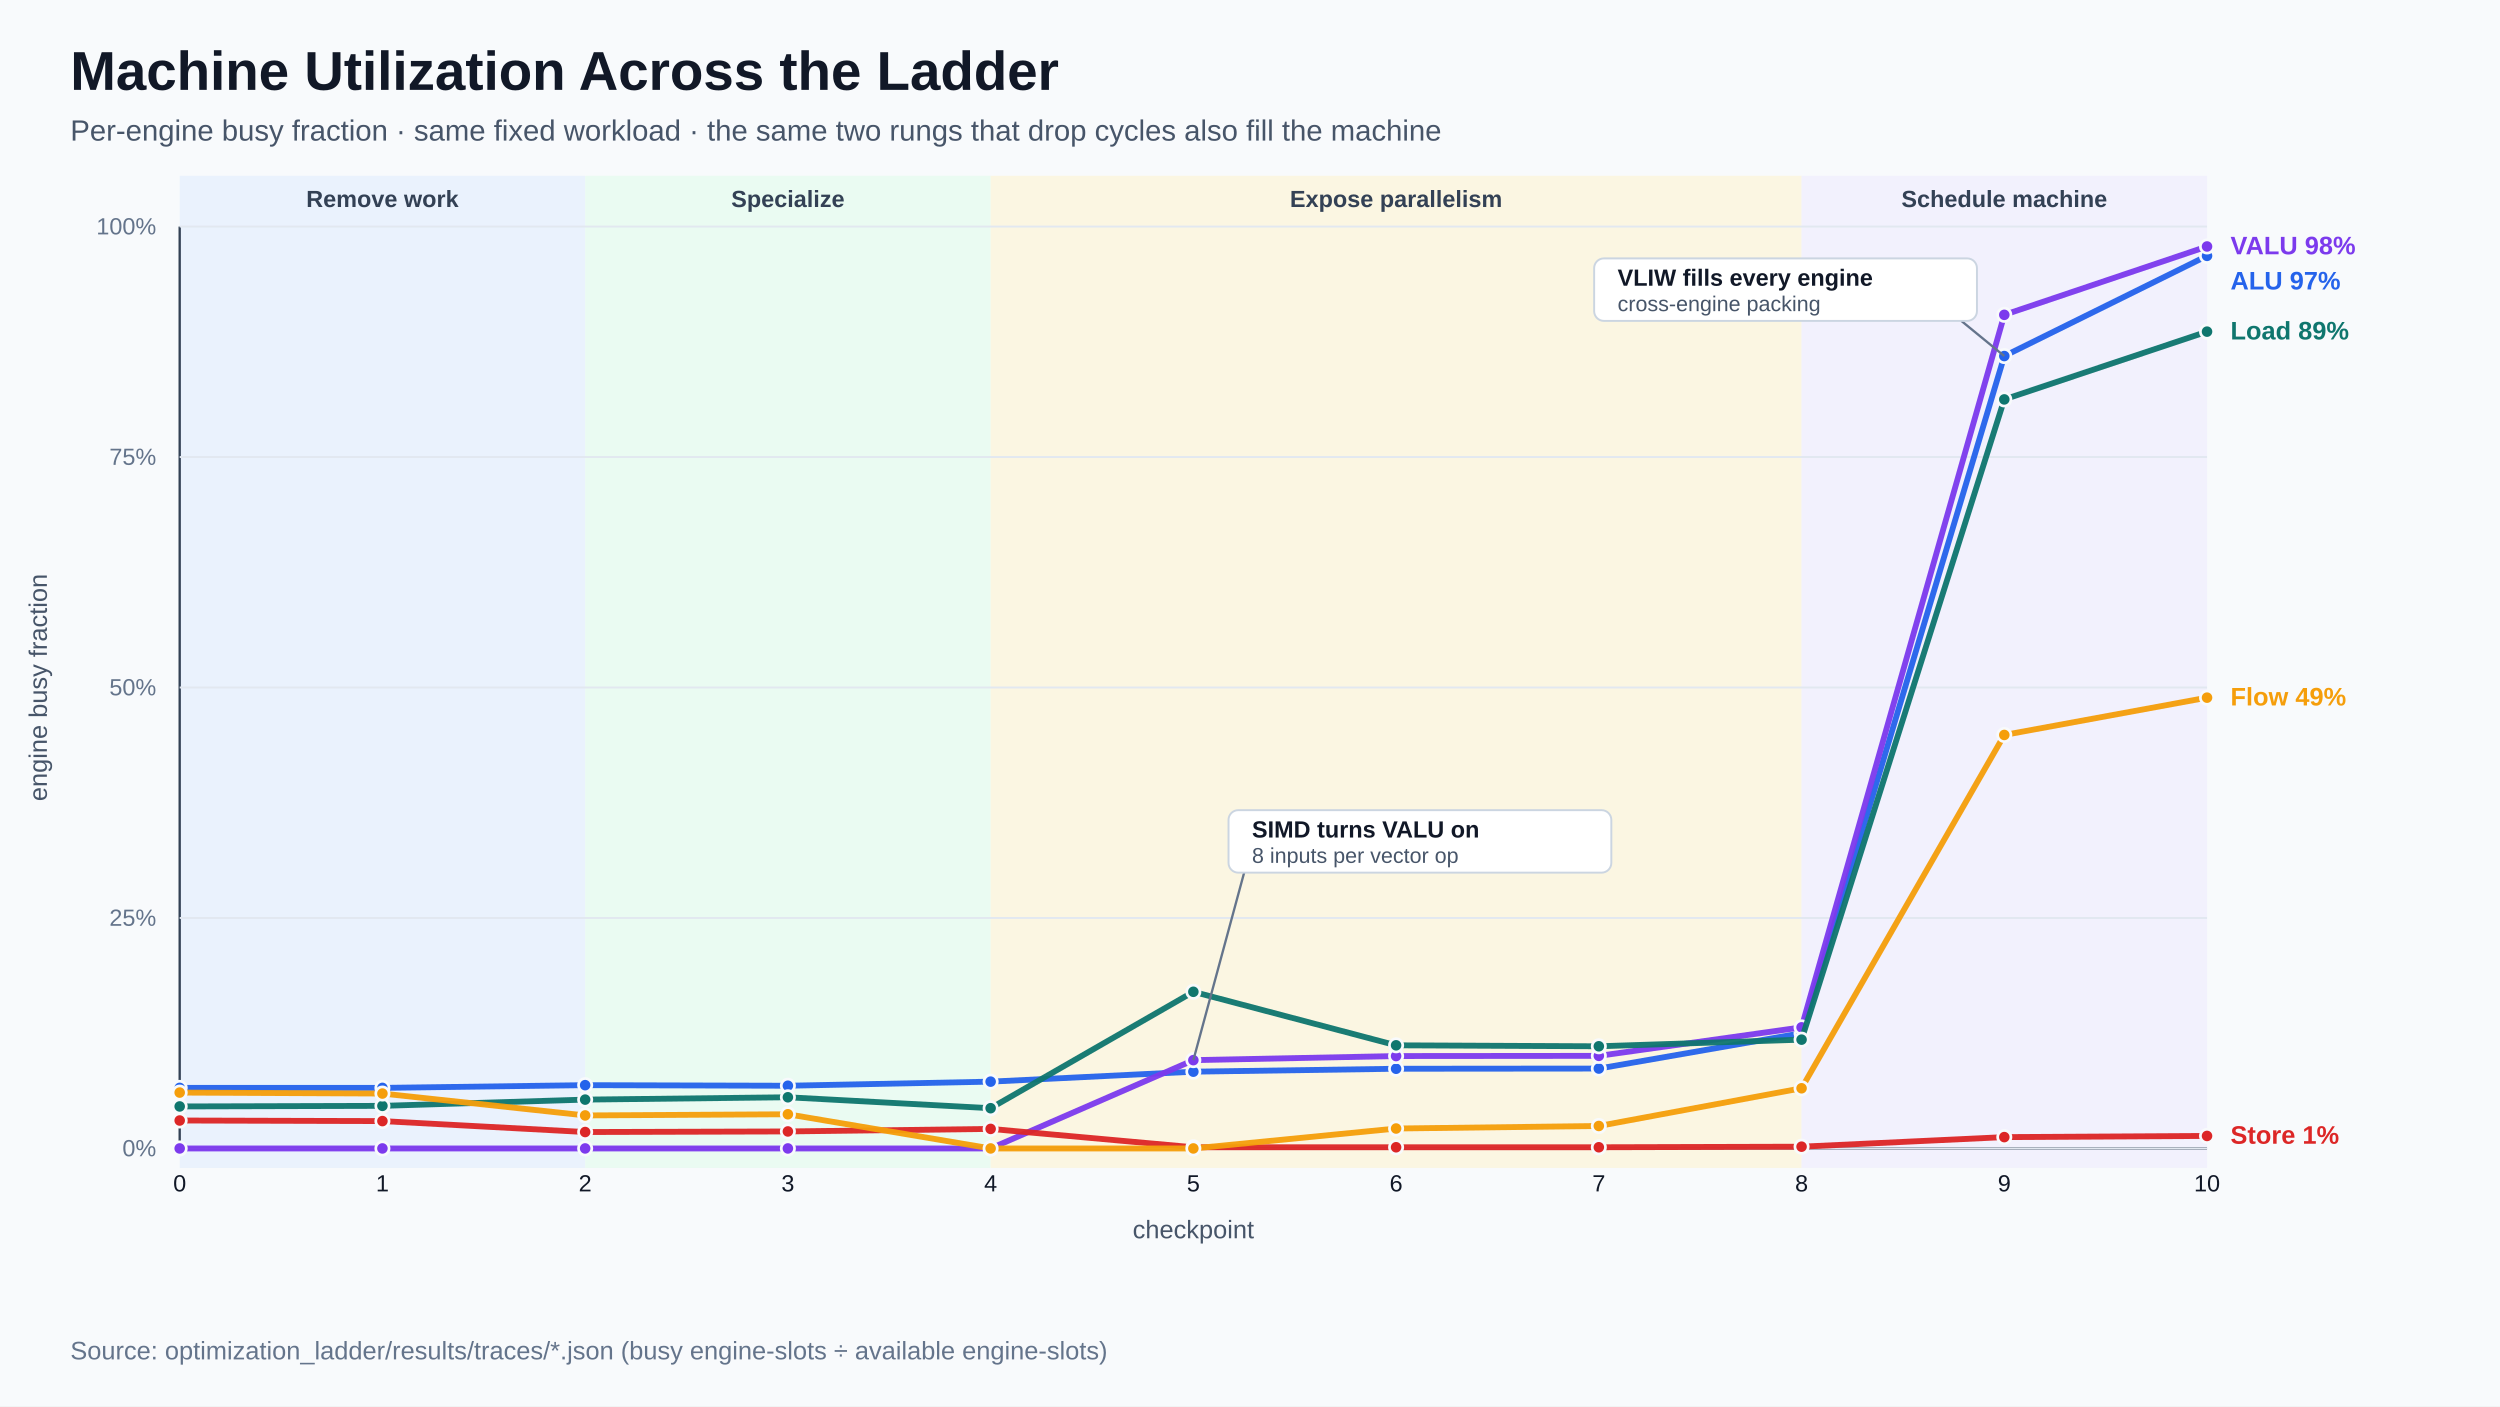
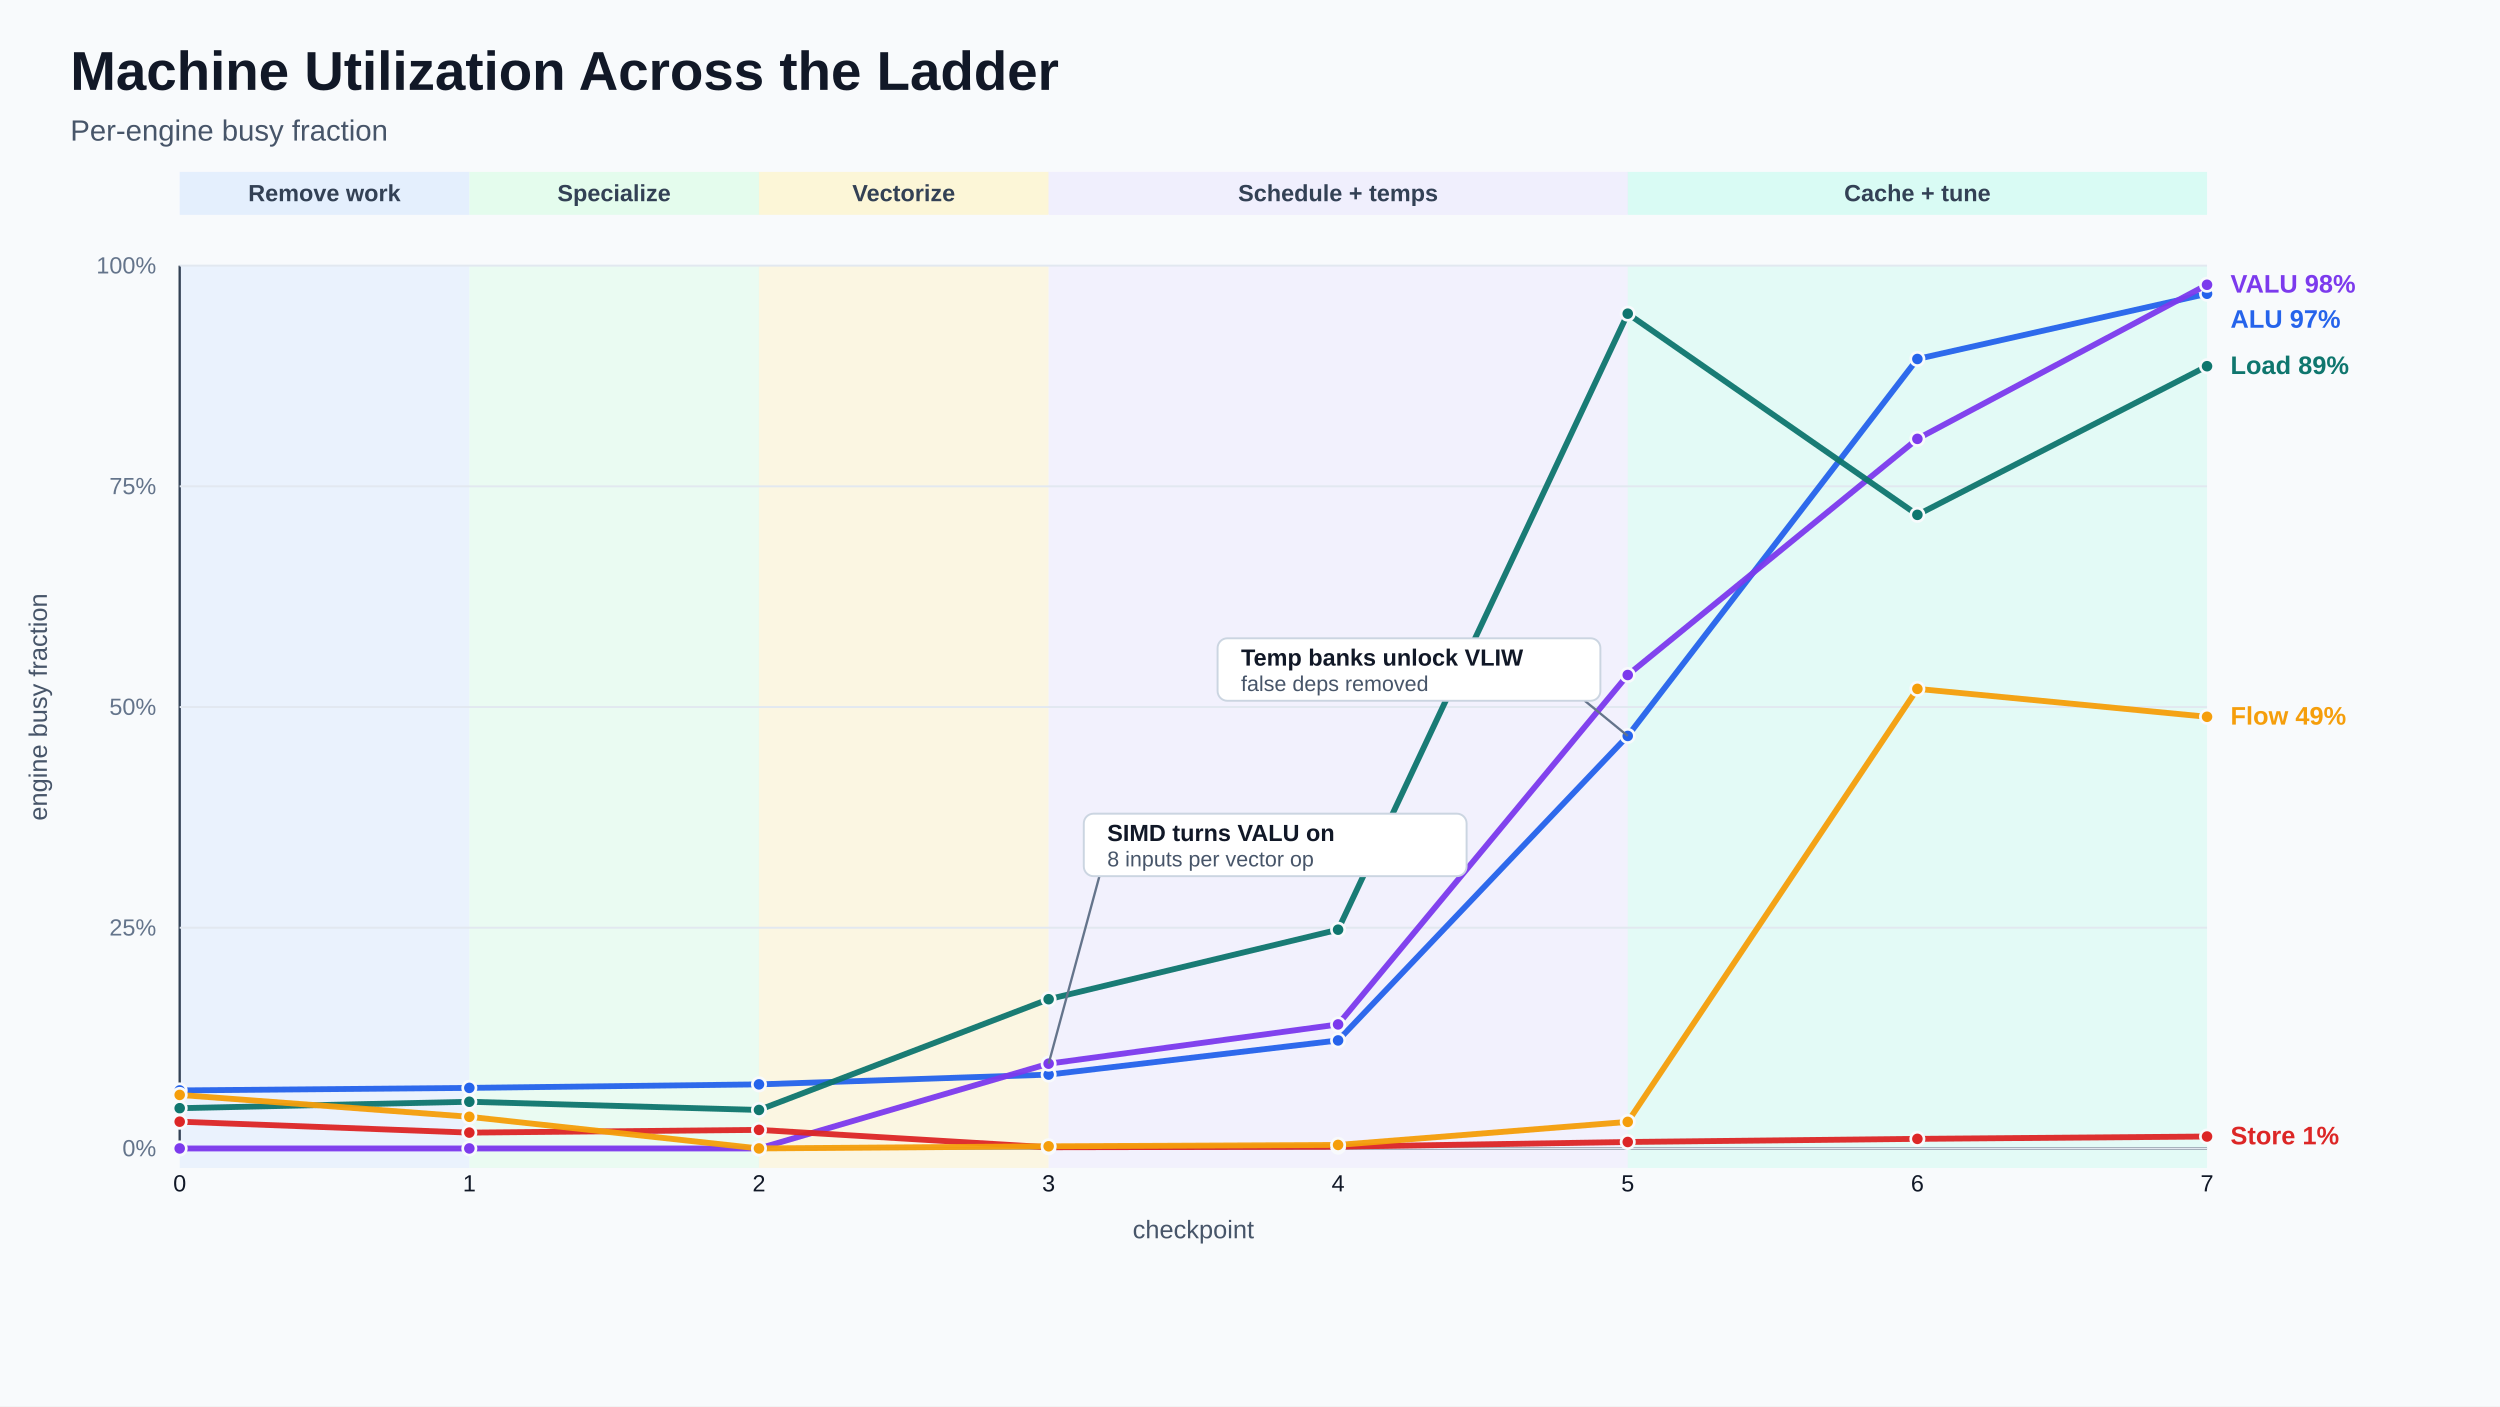
<svg xmlns="http://www.w3.org/2000/svg" width="1280" height="720" viewBox="0 0 1280 720">
  <rect width="100%" height="100%" fill="#f8fafc" />
  <text x="36" y="46" font-family="Arial, sans-serif" font-size="28" font-weight="700" fill="#111827">Machine Utilization Across the Ladder</text>
-   <text x="36" y="72" font-family="Arial, sans-serif" font-size="15" fill="#475569">Per-engine busy fraction · same fixed workload · the same two rungs that drop cycles also fill the machine</text>
-   <rect x="92.0" y="90" width="207.6" height="508" fill="#dbeafe" opacity="0.48" />
-   <text x="195.8" y="106" text-anchor="middle" font-family="Arial, sans-serif" font-size="12" font-weight="700" fill="#334155">Remove work</text>
-   <rect x="299.6" y="90" width="207.6" height="508" fill="#dcfce7" opacity="0.48" />
-   <text x="403.4" y="106" text-anchor="middle" font-family="Arial, sans-serif" font-size="12" font-weight="700" fill="#334155">Specialize</text>
-   <rect x="507.2" y="90" width="415.2" height="508" fill="#fef3c7" opacity="0.48" />
-   <text x="714.8" y="106" text-anchor="middle" font-family="Arial, sans-serif" font-size="12" font-weight="700" fill="#334155">Expose parallelism</text>
-   <rect x="922.4" y="90" width="207.6" height="508" fill="#ede9fe" opacity="0.48" />
-   <text x="1026.2" y="106" text-anchor="middle" font-family="Arial, sans-serif" font-size="12" font-weight="700" fill="#334155">Schedule machine</text>
+   <text x="36" y="72" font-family="Arial, sans-serif" font-size="15" fill="#475569">Per-engine busy fraction</text>
+   <rect x="92.0" y="136.0" width="148.3" height="462.0" fill="#dbeafe" opacity="0.48" />
+   <rect x="92.0" y="88" width="148.3" height="22" fill="#dbeafe" opacity="0.7" />
+   <text x="166.1" y="103" text-anchor="middle" font-family="Arial, sans-serif" font-size="12" font-weight="700" fill="#334155">Remove work</text>
+   <rect x="240.3" y="136.0" width="148.3" height="462.0" fill="#dcfce7" opacity="0.48" />
+   <rect x="240.3" y="88" width="148.3" height="22" fill="#dcfce7" opacity="0.7" />
+   <text x="314.4" y="103" text-anchor="middle" font-family="Arial, sans-serif" font-size="12" font-weight="700" fill="#334155">Specialize</text>
+   <rect x="388.6" y="136.0" width="148.3" height="462.0" fill="#fef3c7" opacity="0.48" />
+   <rect x="388.6" y="88" width="148.3" height="22" fill="#fef3c7" opacity="0.7" />
+   <text x="462.7" y="103" text-anchor="middle" font-family="Arial, sans-serif" font-size="12" font-weight="700" fill="#334155">Vectorize</text>
+   <rect x="536.9" y="136.0" width="296.6" height="462.0" fill="#ede9fe" opacity="0.48" />
+   <rect x="536.9" y="88" width="296.6" height="22" fill="#ede9fe" opacity="0.7" />
+   <text x="685.1" y="103" text-anchor="middle" font-family="Arial, sans-serif" font-size="12" font-weight="700" fill="#334155">Schedule + temps</text>
+   <rect x="833.4" y="136.0" width="296.6" height="462.0" fill="#ccfbf1" opacity="0.48" />
+   <rect x="833.4" y="88" width="296.6" height="22" fill="#ccfbf1" opacity="0.7" />
+   <text x="981.7" y="103" text-anchor="middle" font-family="Arial, sans-serif" font-size="12" font-weight="700" fill="#334155">Cache + tune</text>
  <line x1="92" y1="588" x2="1130" y2="588" stroke="#334155" stroke-width="1.2" />
-   <line x1="92" y1="116" x2="92" y2="588" stroke="#334155" stroke-width="1.2" />
+   <line x1="92" y1="136" x2="92" y2="588" stroke="#334155" stroke-width="1.2" />
  <line x1="92" y1="588.0" x2="1130" y2="588.0" stroke="#e2e8f0" stroke-width="1" />
  <text x="80" y="592.0" text-anchor="end" font-family="Arial, sans-serif" font-size="12" fill="#64748b">0%</text>
-   <line x1="92" y1="470.0" x2="1130" y2="470.0" stroke="#e2e8f0" stroke-width="1" />
-   <text x="80" y="474.0" text-anchor="end" font-family="Arial, sans-serif" font-size="12" fill="#64748b">25%</text>
-   <line x1="92" y1="352.0" x2="1130" y2="352.0" stroke="#e2e8f0" stroke-width="1" />
-   <text x="80" y="356.0" text-anchor="end" font-family="Arial, sans-serif" font-size="12" fill="#64748b">50%</text>
-   <line x1="92" y1="234.0" x2="1130" y2="234.0" stroke="#e2e8f0" stroke-width="1" />
-   <text x="80" y="238.0" text-anchor="end" font-family="Arial, sans-serif" font-size="12" fill="#64748b">75%</text>
-   <line x1="92" y1="116.0" x2="1130" y2="116.0" stroke="#e2e8f0" stroke-width="1" />
-   <text x="80" y="120.0" text-anchor="end" font-family="Arial, sans-serif" font-size="12" fill="#64748b">100%</text>
-   <text x="24" y="352.0" transform="rotate(-90 24 352.0)" text-anchor="middle" font-family="Arial, sans-serif" font-size="13" fill="#475569">engine busy fraction</text>
-   <polyline points="92.0,557.0 195.8,557.0 299.6,555.6 403.4,555.9 507.2,553.8 611.0,548.7 714.8,547.2 818.6,547.1 922.4,529.0 1026.2,182.3 1130.0,131.0" fill="none" stroke="#2563eb" stroke-width="3" stroke-linejoin="round" stroke-linecap="round" opacity="0.95" />
-   <circle cx="92.0" cy="557.0" r="3.4" fill="#2563eb" stroke="#f8fafc" stroke-width="1.4" />
-   <circle cx="195.8" cy="557.0" r="3.4" fill="#2563eb" stroke="#f8fafc" stroke-width="1.4" />
-   <circle cx="299.6" cy="555.6" r="3.4" fill="#2563eb" stroke="#f8fafc" stroke-width="1.4" />
-   <circle cx="403.4" cy="555.9" r="3.4" fill="#2563eb" stroke="#f8fafc" stroke-width="1.4" />
-   <circle cx="507.2" cy="553.8" r="3.4" fill="#2563eb" stroke="#f8fafc" stroke-width="1.4" />
-   <circle cx="611.0" cy="548.7" r="3.4" fill="#2563eb" stroke="#f8fafc" stroke-width="1.4" />
-   <circle cx="714.8" cy="547.2" r="3.4" fill="#2563eb" stroke="#f8fafc" stroke-width="1.4" />
-   <circle cx="818.6" cy="547.1" r="3.4" fill="#2563eb" stroke="#f8fafc" stroke-width="1.4" />
-   <circle cx="922.4" cy="529.0" r="3.4" fill="#2563eb" stroke="#f8fafc" stroke-width="1.4" />
-   <circle cx="1026.2" cy="182.3" r="3.4" fill="#2563eb" stroke="#f8fafc" stroke-width="1.4" />
-   <circle cx="1130.0" cy="131.0" r="3.4" fill="#2563eb" stroke="#f8fafc" stroke-width="1.4" />
-   <polyline points="92.0,588.0 195.8,588.0 299.6,588.0 403.4,588.0 507.2,588.0 611.0,542.8 714.8,540.7 818.6,540.6 922.4,526.0 1026.2,161.2 1130.0,126.2" fill="none" stroke="#7c3aed" stroke-width="3" stroke-linejoin="round" stroke-linecap="round" opacity="0.95" />
+   <line x1="92" y1="475.0" x2="1130" y2="475.0" stroke="#e2e8f0" stroke-width="1" />
+   <text x="80" y="479.0" text-anchor="end" font-family="Arial, sans-serif" font-size="12" fill="#64748b">25%</text>
+   <line x1="92" y1="362.0" x2="1130" y2="362.0" stroke="#e2e8f0" stroke-width="1" />
+   <text x="80" y="366.0" text-anchor="end" font-family="Arial, sans-serif" font-size="12" fill="#64748b">50%</text>
+   <line x1="92" y1="249.0" x2="1130" y2="249.0" stroke="#e2e8f0" stroke-width="1" />
+   <text x="80" y="253.0" text-anchor="end" font-family="Arial, sans-serif" font-size="12" fill="#64748b">75%</text>
+   <line x1="92" y1="136.0" x2="1130" y2="136.0" stroke="#e2e8f0" stroke-width="1" />
+   <text x="80" y="140.0" text-anchor="end" font-family="Arial, sans-serif" font-size="12" fill="#64748b">100%</text>
+   <text x="24" y="362.0" transform="rotate(-90 24 362.0)" text-anchor="middle" font-family="Arial, sans-serif" font-size="13" fill="#475569">engine busy fraction</text>
+   <polyline points="92.0,558.3 240.3,557.0 388.6,555.2 536.9,550.2 685.1,532.7 833.4,376.8 981.7,183.8 1130.0,150.4" fill="none" stroke="#2563eb" stroke-width="3" stroke-linejoin="round" stroke-linecap="round" opacity="0.95" />
+   <circle cx="92.0" cy="558.3" r="3.4" fill="#2563eb" stroke="#f8fafc" stroke-width="1.4" />
+   <circle cx="240.3" cy="557.0" r="3.4" fill="#2563eb" stroke="#f8fafc" stroke-width="1.4" />
+   <circle cx="388.6" cy="555.2" r="3.4" fill="#2563eb" stroke="#f8fafc" stroke-width="1.4" />
+   <circle cx="536.9" cy="550.2" r="3.4" fill="#2563eb" stroke="#f8fafc" stroke-width="1.4" />
+   <circle cx="685.1" cy="532.7" r="3.4" fill="#2563eb" stroke="#f8fafc" stroke-width="1.4" />
+   <circle cx="833.4" cy="376.8" r="3.4" fill="#2563eb" stroke="#f8fafc" stroke-width="1.4" />
+   <circle cx="981.7" cy="183.8" r="3.4" fill="#2563eb" stroke="#f8fafc" stroke-width="1.4" />
+   <circle cx="1130.0" cy="150.4" r="3.4" fill="#2563eb" stroke="#f8fafc" stroke-width="1.4" />
+   <polyline points="92.0,588.0 240.3,588.0 388.6,588.0 536.9,544.6 685.1,524.5 833.4,345.6 981.7,224.7 1130.0,145.8" fill="none" stroke="#7c3aed" stroke-width="3" stroke-linejoin="round" stroke-linecap="round" opacity="0.95" />
  <circle cx="92.0" cy="588.0" r="3.4" fill="#7c3aed" stroke="#f8fafc" stroke-width="1.4" />
-   <circle cx="195.8" cy="588.0" r="3.4" fill="#7c3aed" stroke="#f8fafc" stroke-width="1.4" />
-   <circle cx="299.6" cy="588.0" r="3.4" fill="#7c3aed" stroke="#f8fafc" stroke-width="1.4" />
-   <circle cx="403.4" cy="588.0" r="3.4" fill="#7c3aed" stroke="#f8fafc" stroke-width="1.4" />
-   <circle cx="507.2" cy="588.0" r="3.4" fill="#7c3aed" stroke="#f8fafc" stroke-width="1.4" />
-   <circle cx="611.0" cy="542.8" r="3.4" fill="#7c3aed" stroke="#f8fafc" stroke-width="1.4" />
-   <circle cx="714.8" cy="540.7" r="3.4" fill="#7c3aed" stroke="#f8fafc" stroke-width="1.4" />
-   <circle cx="818.6" cy="540.6" r="3.4" fill="#7c3aed" stroke="#f8fafc" stroke-width="1.4" />
-   <circle cx="922.4" cy="526.0" r="3.4" fill="#7c3aed" stroke="#f8fafc" stroke-width="1.4" />
-   <circle cx="1026.2" cy="161.2" r="3.4" fill="#7c3aed" stroke="#f8fafc" stroke-width="1.4" />
-   <circle cx="1130.0" cy="126.2" r="3.4" fill="#7c3aed" stroke="#f8fafc" stroke-width="1.4" />
-   <polyline points="92.0,566.5 195.8,566.2 299.6,563.0 403.4,561.8 507.2,567.4 611.0,507.8 714.8,535.2 818.6,535.7 922.4,532.3 1026.2,204.5 1130.0,169.8" fill="none" stroke="#0f766e" stroke-width="3" stroke-linejoin="round" stroke-linecap="round" opacity="0.95" />
-   <circle cx="92.0" cy="566.5" r="3.4" fill="#0f766e" stroke="#f8fafc" stroke-width="1.4" />
-   <circle cx="195.8" cy="566.2" r="3.4" fill="#0f766e" stroke="#f8fafc" stroke-width="1.4" />
-   <circle cx="299.6" cy="563.0" r="3.4" fill="#0f766e" stroke="#f8fafc" stroke-width="1.4" />
-   <circle cx="403.4" cy="561.8" r="3.4" fill="#0f766e" stroke="#f8fafc" stroke-width="1.4" />
-   <circle cx="507.2" cy="567.4" r="3.4" fill="#0f766e" stroke="#f8fafc" stroke-width="1.4" />
-   <circle cx="611.0" cy="507.8" r="3.4" fill="#0f766e" stroke="#f8fafc" stroke-width="1.4" />
-   <circle cx="714.8" cy="535.2" r="3.4" fill="#0f766e" stroke="#f8fafc" stroke-width="1.4" />
-   <circle cx="818.6" cy="535.7" r="3.4" fill="#0f766e" stroke="#f8fafc" stroke-width="1.4" />
-   <circle cx="922.4" cy="532.3" r="3.4" fill="#0f766e" stroke="#f8fafc" stroke-width="1.4" />
-   <circle cx="1026.2" cy="204.5" r="3.4" fill="#0f766e" stroke="#f8fafc" stroke-width="1.4" />
-   <circle cx="1130.0" cy="169.8" r="3.4" fill="#0f766e" stroke="#f8fafc" stroke-width="1.4" />
-   <polyline points="92.0,573.7 195.8,574.0 299.6,579.6 403.4,579.3 507.2,578.0 611.0,587.4 714.8,587.4 818.6,587.4 922.4,587.1 1026.2,582.2 1130.0,581.6" fill="none" stroke="#dc2626" stroke-width="3" stroke-linejoin="round" stroke-linecap="round" opacity="0.95" />
-   <circle cx="92.0" cy="573.7" r="3.4" fill="#dc2626" stroke="#f8fafc" stroke-width="1.4" />
-   <circle cx="195.8" cy="574.0" r="3.4" fill="#dc2626" stroke="#f8fafc" stroke-width="1.4" />
-   <circle cx="299.6" cy="579.6" r="3.4" fill="#dc2626" stroke="#f8fafc" stroke-width="1.4" />
-   <circle cx="403.4" cy="579.3" r="3.4" fill="#dc2626" stroke="#f8fafc" stroke-width="1.4" />
-   <circle cx="507.2" cy="578.0" r="3.4" fill="#dc2626" stroke="#f8fafc" stroke-width="1.4" />
-   <circle cx="611.0" cy="587.4" r="3.4" fill="#dc2626" stroke="#f8fafc" stroke-width="1.4" />
-   <circle cx="714.8" cy="587.4" r="3.4" fill="#dc2626" stroke="#f8fafc" stroke-width="1.4" />
-   <circle cx="818.6" cy="587.4" r="3.4" fill="#dc2626" stroke="#f8fafc" stroke-width="1.4" />
-   <circle cx="922.4" cy="587.1" r="3.4" fill="#dc2626" stroke="#f8fafc" stroke-width="1.4" />
-   <circle cx="1026.2" cy="582.2" r="3.4" fill="#dc2626" stroke="#f8fafc" stroke-width="1.4" />
-   <circle cx="1130.0" cy="581.6" r="3.4" fill="#dc2626" stroke="#f8fafc" stroke-width="1.4" />
-   <polyline points="92.0,559.4 195.8,559.9 299.6,571.1 403.4,570.5 507.2,588.0 611.0,588.0 714.8,577.8 818.6,576.5 922.4,557.2 1026.2,376.3 1130.0,357.2" fill="none" stroke="#f59e0b" stroke-width="3" stroke-linejoin="round" stroke-linecap="round" opacity="0.95" />
-   <circle cx="92.0" cy="559.4" r="3.4" fill="#f59e0b" stroke="#f8fafc" stroke-width="1.4" />
-   <circle cx="195.8" cy="559.9" r="3.4" fill="#f59e0b" stroke="#f8fafc" stroke-width="1.4" />
-   <circle cx="299.6" cy="571.1" r="3.4" fill="#f59e0b" stroke="#f8fafc" stroke-width="1.4" />
-   <circle cx="403.4" cy="570.5" r="3.4" fill="#f59e0b" stroke="#f8fafc" stroke-width="1.4" />
-   <circle cx="507.2" cy="588.0" r="3.4" fill="#f59e0b" stroke="#f8fafc" stroke-width="1.4" />
-   <circle cx="611.0" cy="588.0" r="3.4" fill="#f59e0b" stroke="#f8fafc" stroke-width="1.4" />
-   <circle cx="714.8" cy="577.8" r="3.4" fill="#f59e0b" stroke="#f8fafc" stroke-width="1.4" />
-   <circle cx="818.6" cy="576.5" r="3.4" fill="#f59e0b" stroke="#f8fafc" stroke-width="1.4" />
-   <circle cx="922.4" cy="557.2" r="3.4" fill="#f59e0b" stroke="#f8fafc" stroke-width="1.4" />
-   <circle cx="1026.2" cy="376.3" r="3.4" fill="#f59e0b" stroke="#f8fafc" stroke-width="1.4" />
-   <circle cx="1130.0" cy="357.2" r="3.4" fill="#f59e0b" stroke="#f8fafc" stroke-width="1.4" />
-   <text x="1142.0" y="130.2" font-family="Arial, sans-serif" font-size="13" font-weight="700" fill="#7c3aed">VALU 98%</text>
-   <text x="1142.0" y="148.2" font-family="Arial, sans-serif" font-size="13" font-weight="700" fill="#2563eb">ALU 97%</text>
-   <text x="1142.0" y="173.8" font-family="Arial, sans-serif" font-size="13" font-weight="700" fill="#0f766e">Load 89%</text>
-   <text x="1142.0" y="361.2" font-family="Arial, sans-serif" font-size="13" font-weight="700" fill="#f59e0b">Flow 49%</text>
-   <text x="1142.0" y="585.6" font-family="Arial, sans-serif" font-size="13" font-weight="700" fill="#dc2626">Store 1%</text>
+   <circle cx="240.3" cy="588.0" r="3.4" fill="#7c3aed" stroke="#f8fafc" stroke-width="1.4" />
+   <circle cx="388.6" cy="588.0" r="3.4" fill="#7c3aed" stroke="#f8fafc" stroke-width="1.4" />
+   <circle cx="536.9" cy="544.6" r="3.4" fill="#7c3aed" stroke="#f8fafc" stroke-width="1.4" />
+   <circle cx="685.1" cy="524.5" r="3.4" fill="#7c3aed" stroke="#f8fafc" stroke-width="1.4" />
+   <circle cx="833.4" cy="345.6" r="3.4" fill="#7c3aed" stroke="#f8fafc" stroke-width="1.4" />
+   <circle cx="981.7" cy="224.7" r="3.4" fill="#7c3aed" stroke="#f8fafc" stroke-width="1.4" />
+   <circle cx="1130.0" cy="145.8" r="3.4" fill="#7c3aed" stroke="#f8fafc" stroke-width="1.4" />
+   <polyline points="92.0,567.4 240.3,564.1 388.6,568.3 536.9,511.6 685.1,476.0 833.4,160.6 981.7,263.6 1130.0,187.5" fill="none" stroke="#0f766e" stroke-width="3" stroke-linejoin="round" stroke-linecap="round" opacity="0.95" />
+   <circle cx="92.0" cy="567.4" r="3.4" fill="#0f766e" stroke="#f8fafc" stroke-width="1.4" />
+   <circle cx="240.3" cy="564.1" r="3.4" fill="#0f766e" stroke="#f8fafc" stroke-width="1.4" />
+   <circle cx="388.6" cy="568.3" r="3.4" fill="#0f766e" stroke="#f8fafc" stroke-width="1.4" />
+   <circle cx="536.9" cy="511.6" r="3.4" fill="#0f766e" stroke="#f8fafc" stroke-width="1.4" />
+   <circle cx="685.1" cy="476.0" r="3.4" fill="#0f766e" stroke="#f8fafc" stroke-width="1.4" />
+   <circle cx="833.4" cy="160.6" r="3.4" fill="#0f766e" stroke="#f8fafc" stroke-width="1.4" />
+   <circle cx="981.7" cy="263.6" r="3.4" fill="#0f766e" stroke="#f8fafc" stroke-width="1.4" />
+   <circle cx="1130.0" cy="187.5" r="3.4" fill="#0f766e" stroke="#f8fafc" stroke-width="1.4" />
+   <polyline points="92.0,574.3 240.3,579.9 388.6,578.5 536.9,587.4 685.1,587.1 833.4,584.7 981.7,583.1 1130.0,581.9" fill="none" stroke="#dc2626" stroke-width="3" stroke-linejoin="round" stroke-linecap="round" opacity="0.95" />
+   <circle cx="92.0" cy="574.3" r="3.4" fill="#dc2626" stroke="#f8fafc" stroke-width="1.4" />
+   <circle cx="240.3" cy="579.9" r="3.4" fill="#dc2626" stroke="#f8fafc" stroke-width="1.4" />
+   <circle cx="388.6" cy="578.5" r="3.4" fill="#dc2626" stroke="#f8fafc" stroke-width="1.4" />
+   <circle cx="536.9" cy="587.4" r="3.4" fill="#dc2626" stroke="#f8fafc" stroke-width="1.4" />
+   <circle cx="685.1" cy="587.1" r="3.4" fill="#dc2626" stroke="#f8fafc" stroke-width="1.4" />
+   <circle cx="833.4" cy="584.7" r="3.4" fill="#dc2626" stroke="#f8fafc" stroke-width="1.4" />
+   <circle cx="981.7" cy="583.1" r="3.4" fill="#dc2626" stroke="#f8fafc" stroke-width="1.4" />
+   <circle cx="1130.0" cy="581.9" r="3.4" fill="#dc2626" stroke="#f8fafc" stroke-width="1.4" />
+   <polyline points="92.0,560.6 240.3,571.8 388.6,588.0 536.9,586.9 685.1,586.2 833.4,574.4 981.7,352.7 1130.0,367.0" fill="none" stroke="#f59e0b" stroke-width="3" stroke-linejoin="round" stroke-linecap="round" opacity="0.95" />
+   <circle cx="92.0" cy="560.6" r="3.4" fill="#f59e0b" stroke="#f8fafc" stroke-width="1.4" />
+   <circle cx="240.3" cy="571.8" r="3.4" fill="#f59e0b" stroke="#f8fafc" stroke-width="1.4" />
+   <circle cx="388.6" cy="588.0" r="3.4" fill="#f59e0b" stroke="#f8fafc" stroke-width="1.4" />
+   <circle cx="536.9" cy="586.9" r="3.4" fill="#f59e0b" stroke="#f8fafc" stroke-width="1.4" />
+   <circle cx="685.1" cy="586.2" r="3.4" fill="#f59e0b" stroke="#f8fafc" stroke-width="1.4" />
+   <circle cx="833.4" cy="574.4" r="3.4" fill="#f59e0b" stroke="#f8fafc" stroke-width="1.4" />
+   <circle cx="981.7" cy="352.7" r="3.4" fill="#f59e0b" stroke="#f8fafc" stroke-width="1.4" />
+   <circle cx="1130.0" cy="367.0" r="3.4" fill="#f59e0b" stroke="#f8fafc" stroke-width="1.4" />
+   <text x="1142.0" y="149.8" font-family="Arial, sans-serif" font-size="13" font-weight="700" fill="#7c3aed">VALU 98%</text>
+   <text x="1142.0" y="167.8" font-family="Arial, sans-serif" font-size="13" font-weight="700" fill="#2563eb">ALU 97%</text>
+   <text x="1142.0" y="191.5" font-family="Arial, sans-serif" font-size="13" font-weight="700" fill="#0f766e">Load 89%</text>
+   <text x="1142.0" y="371.0" font-family="Arial, sans-serif" font-size="13" font-weight="700" fill="#f59e0b">Flow 49%</text>
+   <text x="1142.0" y="585.9" font-family="Arial, sans-serif" font-size="13" font-weight="700" fill="#dc2626">Store 1%</text>
  <text x="92.0" y="610" text-anchor="middle" font-family="Arial, sans-serif" font-size="12" fill="#111827">0</text>
-   <text x="195.8" y="610" text-anchor="middle" font-family="Arial, sans-serif" font-size="12" fill="#111827">1</text>
-   <text x="299.6" y="610" text-anchor="middle" font-family="Arial, sans-serif" font-size="12" fill="#111827">2</text>
-   <text x="403.4" y="610" text-anchor="middle" font-family="Arial, sans-serif" font-size="12" fill="#111827">3</text>
-   <text x="507.2" y="610" text-anchor="middle" font-family="Arial, sans-serif" font-size="12" fill="#111827">4</text>
-   <text x="611.0" y="610" text-anchor="middle" font-family="Arial, sans-serif" font-size="12" fill="#111827">5</text>
-   <text x="714.8" y="610" text-anchor="middle" font-family="Arial, sans-serif" font-size="12" fill="#111827">6</text>
-   <text x="818.6" y="610" text-anchor="middle" font-family="Arial, sans-serif" font-size="12" fill="#111827">7</text>
-   <text x="922.4" y="610" text-anchor="middle" font-family="Arial, sans-serif" font-size="12" fill="#111827">8</text>
-   <text x="1026.2" y="610" text-anchor="middle" font-family="Arial, sans-serif" font-size="12" fill="#111827">9</text>
-   <text x="1130.0" y="610" text-anchor="middle" font-family="Arial, sans-serif" font-size="12" fill="#111827">10</text>
+   <text x="240.3" y="610" text-anchor="middle" font-family="Arial, sans-serif" font-size="12" fill="#111827">1</text>
+   <text x="388.6" y="610" text-anchor="middle" font-family="Arial, sans-serif" font-size="12" fill="#111827">2</text>
+   <text x="536.9" y="610" text-anchor="middle" font-family="Arial, sans-serif" font-size="12" fill="#111827">3</text>
+   <text x="685.1" y="610" text-anchor="middle" font-family="Arial, sans-serif" font-size="12" fill="#111827">4</text>
+   <text x="833.4" y="610" text-anchor="middle" font-family="Arial, sans-serif" font-size="12" fill="#111827">5</text>
+   <text x="981.7" y="610" text-anchor="middle" font-family="Arial, sans-serif" font-size="12" fill="#111827">6</text>
+   <text x="1130.0" y="610" text-anchor="middle" font-family="Arial, sans-serif" font-size="12" fill="#111827">7</text>
  <text x="611.0" y="634" text-anchor="middle" font-family="Arial, sans-serif" font-size="13" fill="#475569">checkpoint</text>
-   <line x1="611.0" y1="542.8" x2="637.0" y2="446.8" stroke="#64748b" stroke-width="1.2" />
-   <rect x="629.0" y="414.8" width="196" height="32" rx="5" fill="#ffffff" stroke="#cbd5e1" />
-   <text x="641.0" y="428.8" font-family="Arial, sans-serif" font-size="12" font-weight="700" fill="#111827">SIMD turns VALU on</text>
-   <text x="641.0" y="441.8" font-family="Arial, sans-serif" font-size="11" fill="#475569">8 inputs per vector op</text>
-   <line x1="1026.2" y1="182.3" x2="1004.2" y2="164.3" stroke="#64748b" stroke-width="1.2" />
-   <rect x="816.2" y="132.3" width="196" height="32" rx="5" fill="#ffffff" stroke="#cbd5e1" />
-   <text x="828.2" y="146.3" font-family="Arial, sans-serif" font-size="12" font-weight="700" fill="#111827">VLIW fills every engine</text>
-   <text x="828.2" y="159.3" font-family="Arial, sans-serif" font-size="11" fill="#475569">cross-engine packing</text>
-   <text x="36" y="696" font-family="Arial, sans-serif" font-size="13" fill="#64748b">Source: optimization_ladder/results/traces/*.json (busy engine-slots ÷ available engine-slots)</text>
+   <line x1="536.9" y1="544.6" x2="562.9" y2="448.6" stroke="#64748b" stroke-width="1.2" />
+   <rect x="554.9" y="416.6" width="196" height="32" rx="5" fill="#ffffff" stroke="#cbd5e1" />
+   <text x="566.9" y="430.6" font-family="Arial, sans-serif" font-size="12" font-weight="700" fill="#111827">SIMD turns VALU on</text>
+   <text x="566.9" y="443.6" font-family="Arial, sans-serif" font-size="11" fill="#475569">8 inputs per vector op</text>
+   <line x1="833.4" y1="376.8" x2="811.4" y2="358.8" stroke="#64748b" stroke-width="1.2" />
+   <rect x="623.4" y="326.8" width="196" height="32" rx="5" fill="#ffffff" stroke="#cbd5e1" />
+   <text x="635.4" y="340.8" font-family="Arial, sans-serif" font-size="12" font-weight="700" fill="#111827">Temp banks unlock VLIW</text>
+   <text x="635.4" y="353.8" font-family="Arial, sans-serif" font-size="11" fill="#475569">false deps removed</text>
</svg>
